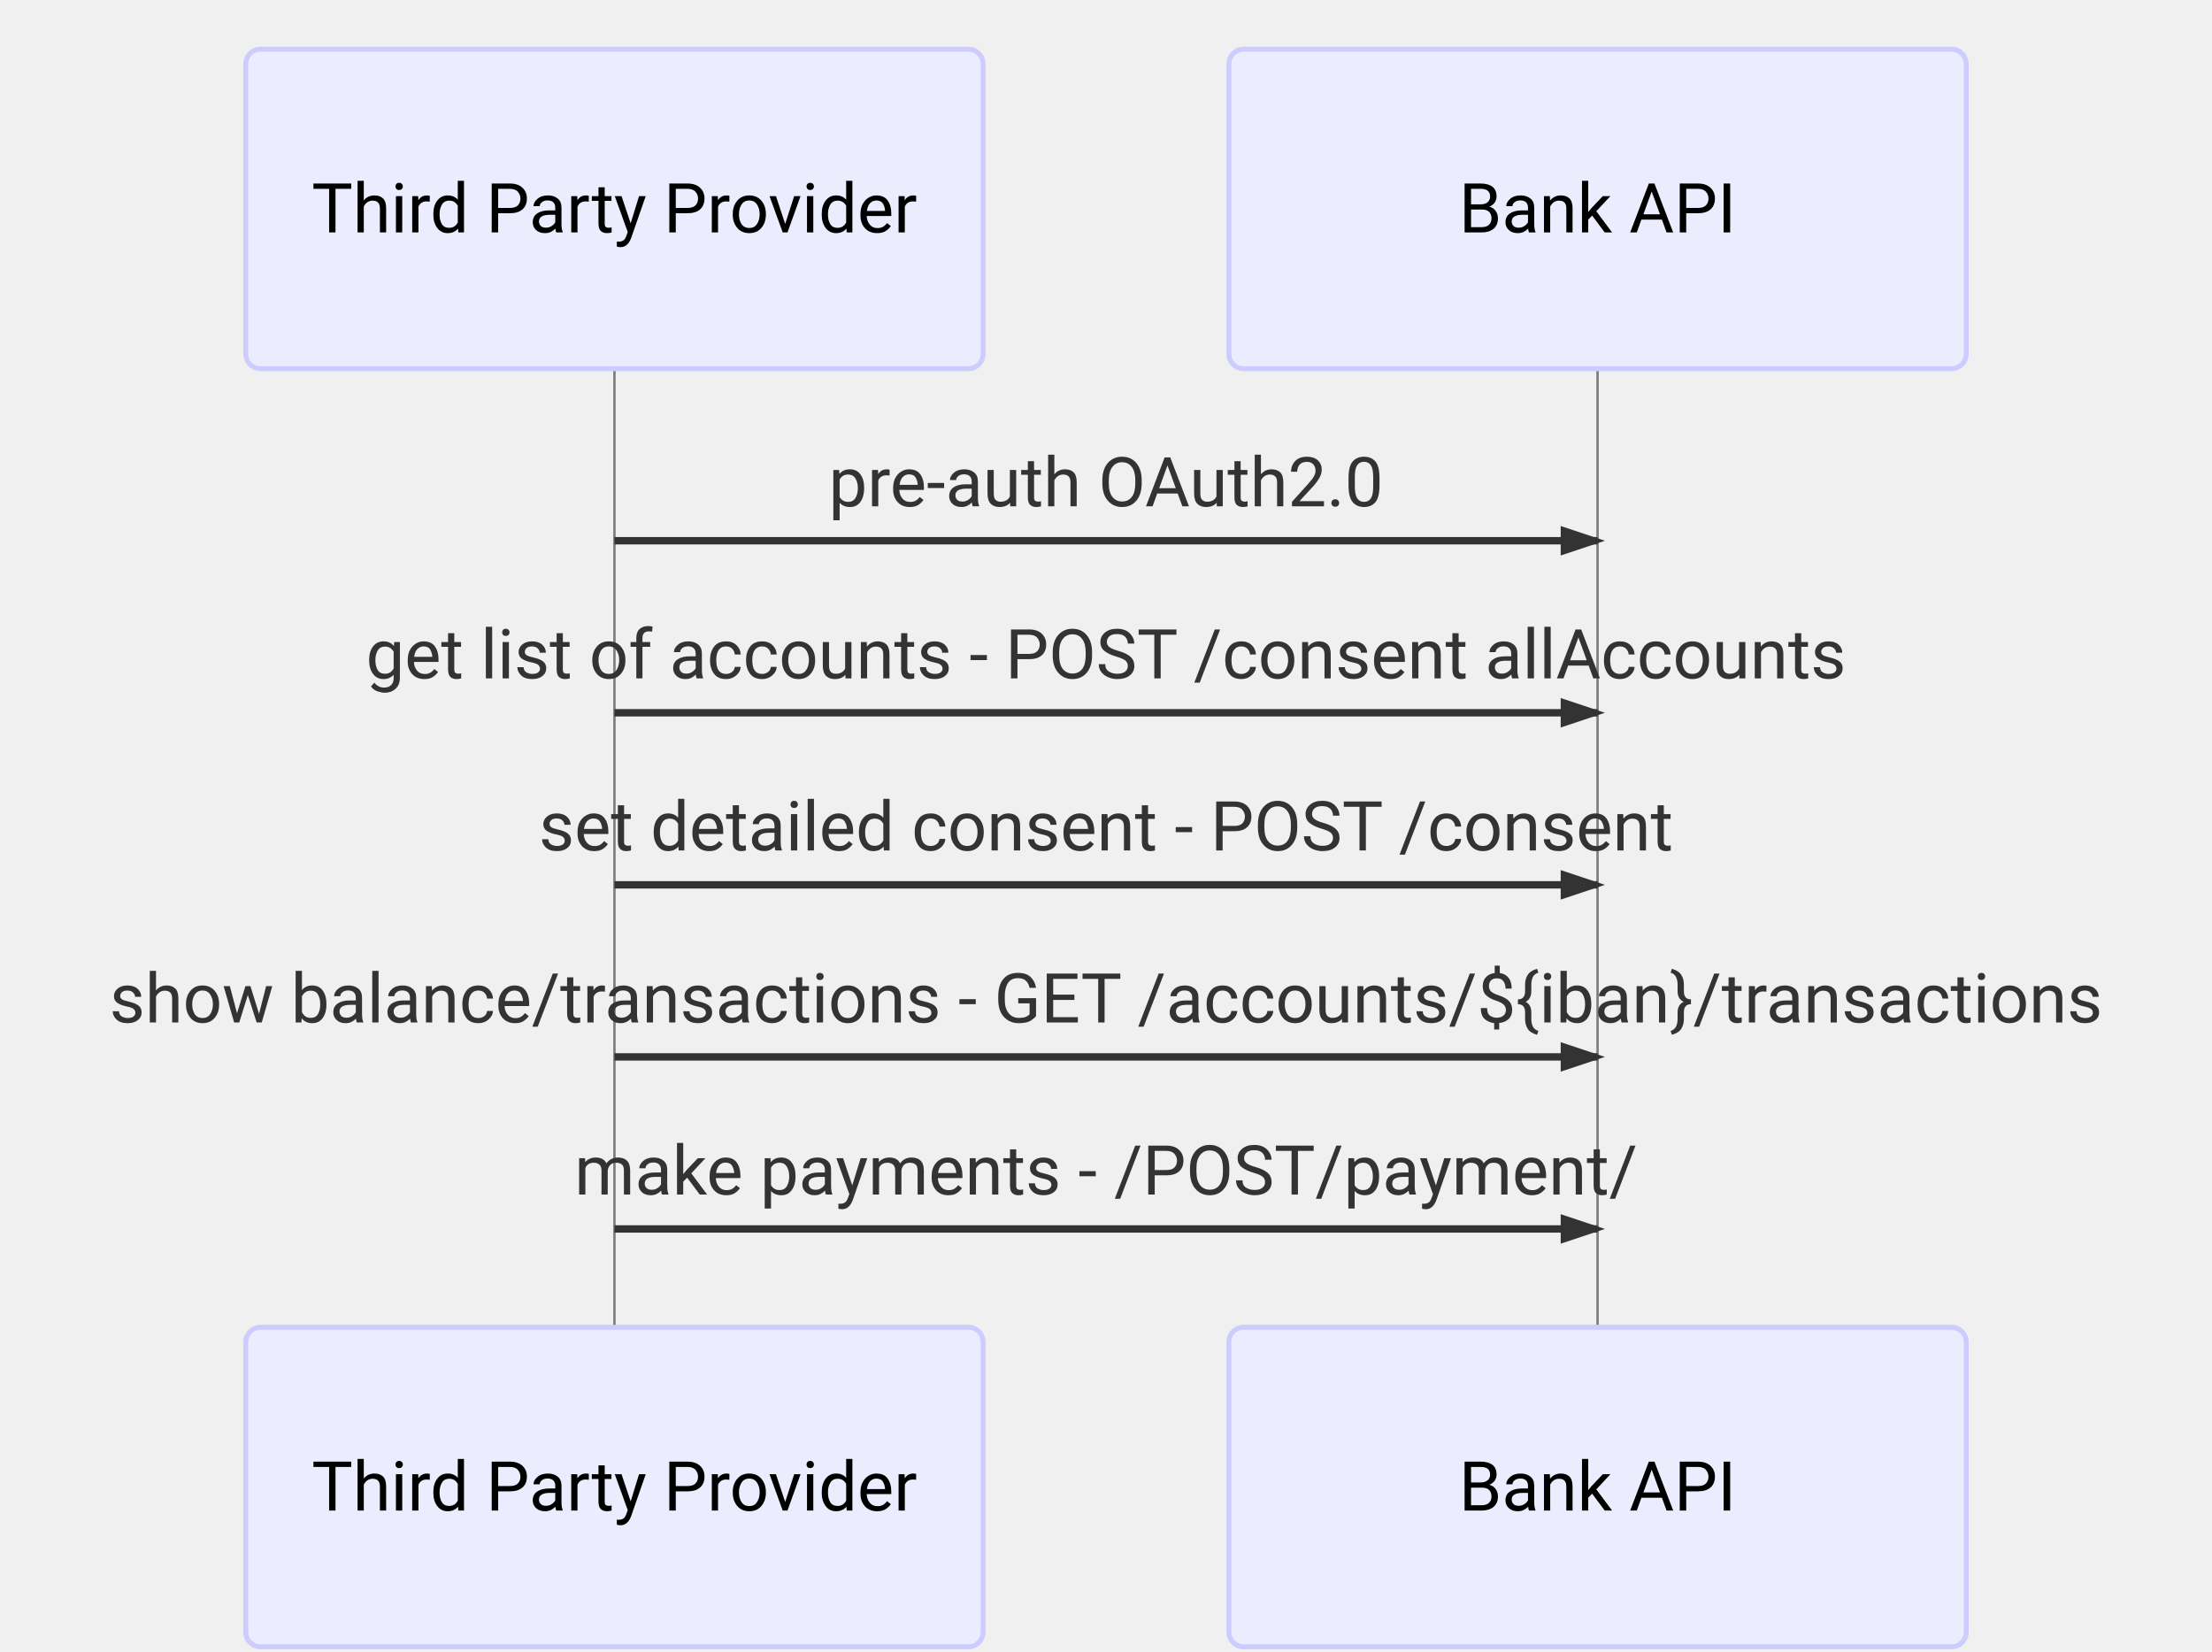
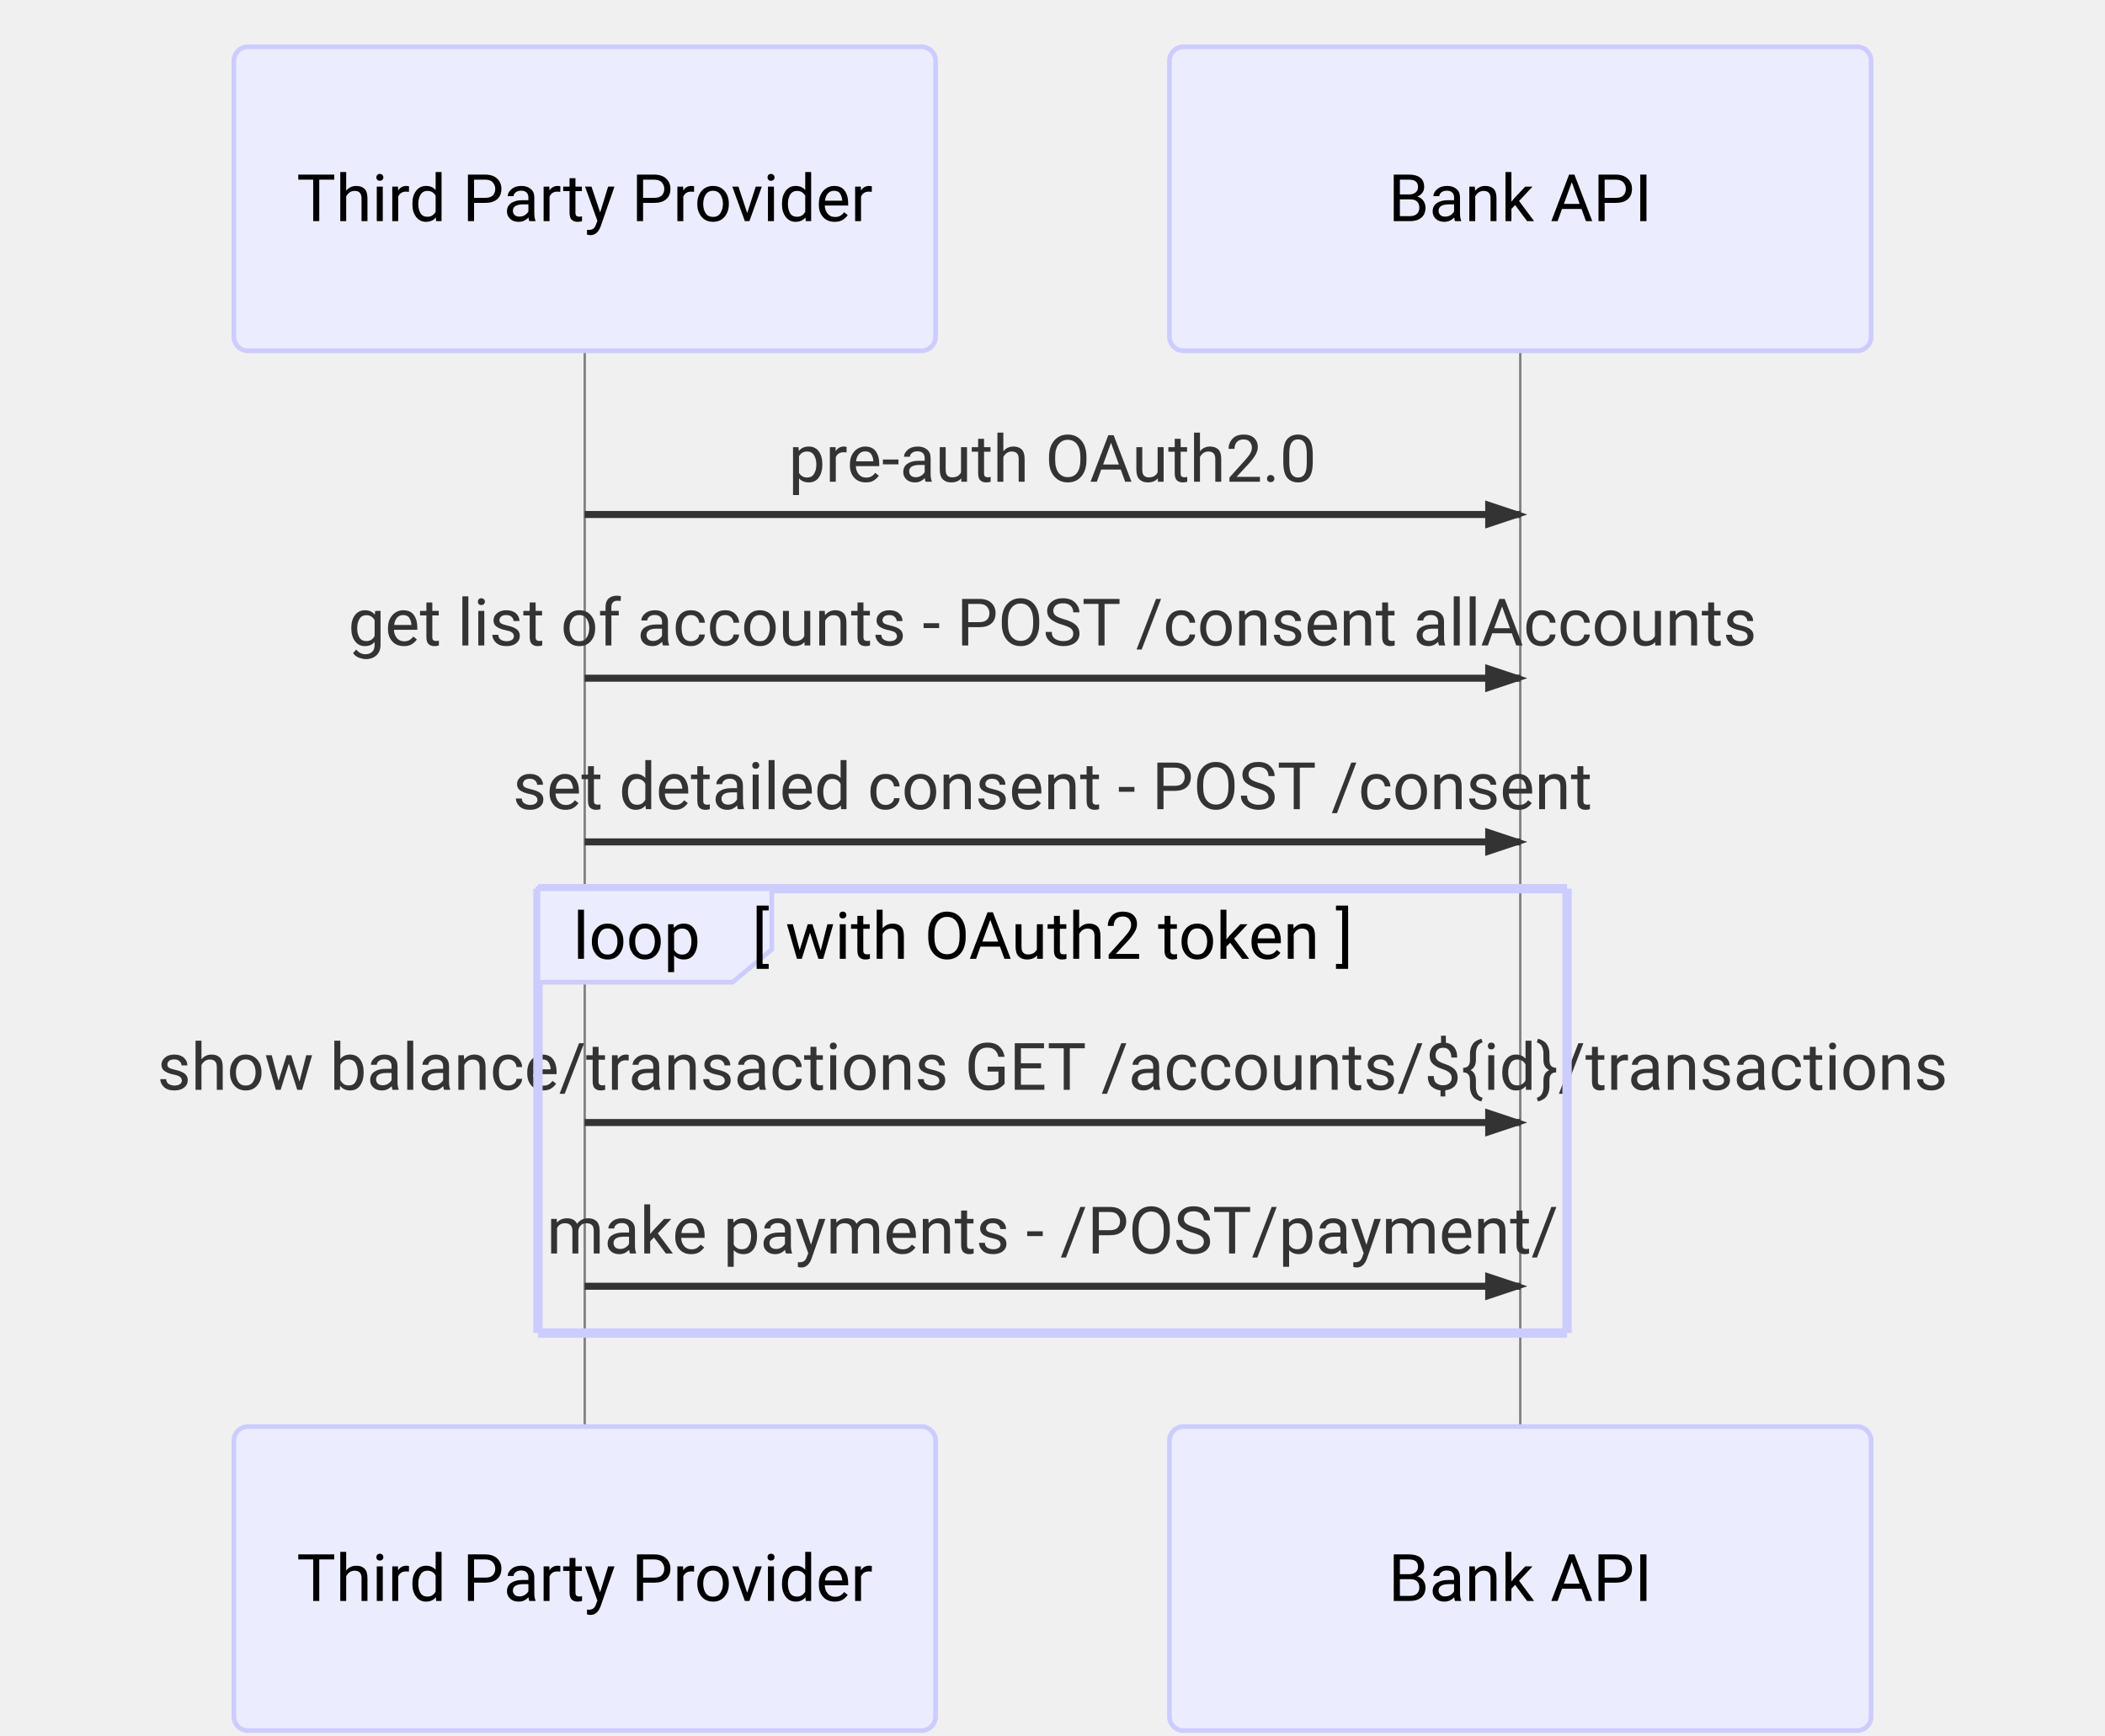
- <svg xmlns="http://www.w3.org/2000/svg" id="mermaid-1537823327869" width="100%" height="100%" style="max-width:450px;" viewBox="-50 -10 450 336">
+ <svg xmlns="http://www.w3.org/2000/svg" id="mermaid-1537860518154" width="100%" height="100%" style="max-width:450px;" viewBox="-50 -10 450 371">
  <style>


- #mermaid-1537823327869 .label {
+ #mermaid-1537860518154 .label {
  font-family: 'trebuchet ms', verdana, arial;
  color: #333; }

- #mermaid-1537823327869 .node rect,
- #mermaid-1537823327869 .node circle,
- #mermaid-1537823327869 .node ellipse,
- #mermaid-1537823327869 .node polygon {
+ #mermaid-1537860518154 .node rect,
+ #mermaid-1537860518154 .node circle,
+ #mermaid-1537860518154 .node ellipse,
+ #mermaid-1537860518154 .node polygon {
  fill: #ECECFF;
  stroke: #9370DB;
  stroke-width: 1px; }

- #mermaid-1537823327869 .node.clickable {
+ #mermaid-1537860518154 .node.clickable {
  cursor: pointer; }

- #mermaid-1537823327869 .arrowheadPath {
+ #mermaid-1537860518154 .arrowheadPath {
  fill: #333333; }

- #mermaid-1537823327869 .edgePath .path {
+ #mermaid-1537860518154 .edgePath .path {
  stroke: #333333;
  stroke-width: 1.5px; }

- #mermaid-1537823327869 .edgeLabel {
+ #mermaid-1537860518154 .edgeLabel {
  background-color: #e8e8e8; }

- #mermaid-1537823327869 .cluster rect {
+ #mermaid-1537860518154 .cluster rect {
  fill: #ffffde !important;
  stroke: #aaaa33 !important;
  stroke-width: 1px !important; }

- #mermaid-1537823327869 .cluster text {
-   fill: #333; }
- 
- #mermaid-1537823327869 div.mermaidTooltip {
+ #mermaid-1537860518154 .cluster text {
+   fill: #333; }
+ 
+ #mermaid-1537860518154 div.mermaidTooltip {
  position: absolute;
  text-align: center;
  max-width: 200px;
  padding: 2px;
  font-family: 'trebuchet ms', verdana, arial;
  font-size: 12px;
  background: #ffffde;
  border: 1px solid #aaaa33;
  border-radius: 2px;
  pointer-events: none;
  z-index: 100; }

- #mermaid-1537823327869 .actor {
+ #mermaid-1537860518154 .actor {
  stroke: #CCCCFF;
  fill: #ECECFF; }

- #mermaid-1537823327869 text.actor {
+ #mermaid-1537860518154 text.actor {
  fill: black;
  stroke: none; }

- #mermaid-1537823327869 .actor-line {
+ #mermaid-1537860518154 .actor-line {
  stroke: grey; }

- #mermaid-1537823327869 .messageLine0 {
+ #mermaid-1537860518154 .messageLine0 {
  stroke-width: 1.5;
  stroke-dasharray: '2 2';
  marker-end: 'url(#arrowhead)';
  stroke: #333; }

- #mermaid-1537823327869 .messageLine1 {
+ #mermaid-1537860518154 .messageLine1 {
  stroke-width: 1.5;
  stroke-dasharray: '2 2';
  stroke: #333; }

- #mermaid-1537823327869 #arrowhead {
-   fill: #333; }
- 
- #mermaid-1537823327869 #crosshead path {
+ #mermaid-1537860518154 #arrowhead {
+   fill: #333; }
+ 
+ #mermaid-1537860518154 #crosshead path {
  fill: #333 !important;
  stroke: #333 !important; }

- #mermaid-1537823327869 .messageText {
+ #mermaid-1537860518154 .messageText {
  fill: #333;
  stroke: none; }

- #mermaid-1537823327869 .labelBox {
+ #mermaid-1537860518154 .labelBox {
  stroke: #CCCCFF;
  fill: #ECECFF; }

- #mermaid-1537823327869 .labelText {
+ #mermaid-1537860518154 .labelText {
  fill: black;
  stroke: none; }

- #mermaid-1537823327869 .loopText {
+ #mermaid-1537860518154 .loopText {
  fill: black;
  stroke: none; }

- #mermaid-1537823327869 .loopLine {
+ #mermaid-1537860518154 .loopLine {
  stroke-width: 2;
  stroke-dasharray: '2 2';
  marker-end: 'url(#arrowhead)';
  stroke: #CCCCFF; }

- #mermaid-1537823327869 .note {
+ #mermaid-1537860518154 .note {
  stroke: #aaaa33;
  fill: #fff5ad; }

- #mermaid-1537823327869 .noteText {
+ #mermaid-1537860518154 .noteText {
  fill: black;
  stroke: none;
  font-family: 'trebuchet ms', verdana, arial;
  font-size: 14px; }


- #mermaid-1537823327869 .section {
+ #mermaid-1537860518154 .section {
  stroke: none;
  opacity: 0.2; }

- #mermaid-1537823327869 .section0 {
+ #mermaid-1537860518154 .section0 {
  fill: rgba(102, 102, 255, 0.49); }

- #mermaid-1537823327869 .section2 {
+ #mermaid-1537860518154 .section2 {
  fill: #fff400; }

- #mermaid-1537823327869 .section1,
- #mermaid-1537823327869 .section3 {
+ #mermaid-1537860518154 .section1,
+ #mermaid-1537860518154 .section3 {
  fill: white;
  opacity: 0.2; }

- #mermaid-1537823327869 .sectionTitle0 {
-   fill: #333; }
- 
- #mermaid-1537823327869 .sectionTitle1 {
-   fill: #333; }
- 
- #mermaid-1537823327869 .sectionTitle2 {
-   fill: #333; }
- 
- #mermaid-1537823327869 .sectionTitle3 {
-   fill: #333; }
- 
- #mermaid-1537823327869 .sectionTitle {
+ #mermaid-1537860518154 .sectionTitle0 {
+   fill: #333; }
+ 
+ #mermaid-1537860518154 .sectionTitle1 {
+   fill: #333; }
+ 
+ #mermaid-1537860518154 .sectionTitle2 {
+   fill: #333; }
+ 
+ #mermaid-1537860518154 .sectionTitle3 {
+   fill: #333; }
+ 
+ #mermaid-1537860518154 .sectionTitle {
  text-anchor: start;
  font-size: 11px;
  text-height: 14px; }


- #mermaid-1537823327869 .grid .tick {
+ #mermaid-1537860518154 .grid .tick {
  stroke: lightgrey;
  opacity: 0.3;
  shape-rendering: crispEdges; }

- #mermaid-1537823327869 .grid path {
+ #mermaid-1537860518154 .grid path {
  stroke-width: 0; }


- #mermaid-1537823327869 .today {
+ #mermaid-1537860518154 .today {
  fill: none;
  stroke: red;
  stroke-width: 2px; }



- #mermaid-1537823327869 .task {
+ #mermaid-1537860518154 .task {
  stroke-width: 2; }

- #mermaid-1537823327869 .taskText {
+ #mermaid-1537860518154 .taskText {
  text-anchor: middle;
  font-size: 11px; }

- #mermaid-1537823327869 .taskTextOutsideRight {
+ #mermaid-1537860518154 .taskTextOutsideRight {
  fill: black;
  text-anchor: start;
  font-size: 11px; }

- #mermaid-1537823327869 .taskTextOutsideLeft {
+ #mermaid-1537860518154 .taskTextOutsideLeft {
  fill: black;
  text-anchor: end;
  font-size: 11px; }


- #mermaid-1537823327869 .taskText0,
- #mermaid-1537823327869 .taskText1,
- #mermaid-1537823327869 .taskText2,
- #mermaid-1537823327869 .taskText3 {
+ #mermaid-1537860518154 .taskText0,
+ #mermaid-1537860518154 .taskText1,
+ #mermaid-1537860518154 .taskText2,
+ #mermaid-1537860518154 .taskText3 {
  fill: white; }

- #mermaid-1537823327869 .task0,
- #mermaid-1537823327869 .task1,
- #mermaid-1537823327869 .task2,
- #mermaid-1537823327869 .task3 {
+ #mermaid-1537860518154 .task0,
+ #mermaid-1537860518154 .task1,
+ #mermaid-1537860518154 .task2,
+ #mermaid-1537860518154 .task3 {
  fill: #8a90dd;
  stroke: #534fbc; }

- #mermaid-1537823327869 .taskTextOutside0,
- #mermaid-1537823327869 .taskTextOutside2 {
+ #mermaid-1537860518154 .taskTextOutside0,
+ #mermaid-1537860518154 .taskTextOutside2 {
  fill: black; }

- #mermaid-1537823327869 .taskTextOutside1,
- #mermaid-1537823327869 .taskTextOutside3 {
+ #mermaid-1537860518154 .taskTextOutside1,
+ #mermaid-1537860518154 .taskTextOutside3 {
  fill: black; }


- #mermaid-1537823327869 .active0,
- #mermaid-1537823327869 .active1,
- #mermaid-1537823327869 .active2,
- #mermaid-1537823327869 .active3 {
+ #mermaid-1537860518154 .active0,
+ #mermaid-1537860518154 .active1,
+ #mermaid-1537860518154 .active2,
+ #mermaid-1537860518154 .active3 {
  fill: #bfc7ff;
  stroke: #534fbc; }

- #mermaid-1537823327869 .activeText0,
- #mermaid-1537823327869 .activeText1,
- #mermaid-1537823327869 .activeText2,
- #mermaid-1537823327869 .activeText3 {
+ #mermaid-1537860518154 .activeText0,
+ #mermaid-1537860518154 .activeText1,
+ #mermaid-1537860518154 .activeText2,
+ #mermaid-1537860518154 .activeText3 {
  fill: black !important; }


- #mermaid-1537823327869 .done0,
- #mermaid-1537823327869 .done1,
- #mermaid-1537823327869 .done2,
- #mermaid-1537823327869 .done3 {
+ #mermaid-1537860518154 .done0,
+ #mermaid-1537860518154 .done1,
+ #mermaid-1537860518154 .done2,
+ #mermaid-1537860518154 .done3 {
  stroke: grey;
  fill: lightgrey;
  stroke-width: 2; }

- #mermaid-1537823327869 .doneText0,
- #mermaid-1537823327869 .doneText1,
- #mermaid-1537823327869 .doneText2,
- #mermaid-1537823327869 .doneText3 {
+ #mermaid-1537860518154 .doneText0,
+ #mermaid-1537860518154 .doneText1,
+ #mermaid-1537860518154 .doneText2,
+ #mermaid-1537860518154 .doneText3 {
  fill: black !important; }


- #mermaid-1537823327869 .crit0,
- #mermaid-1537823327869 .crit1,
- #mermaid-1537823327869 .crit2,
- #mermaid-1537823327869 .crit3 {
+ #mermaid-1537860518154 .crit0,
+ #mermaid-1537860518154 .crit1,
+ #mermaid-1537860518154 .crit2,
+ #mermaid-1537860518154 .crit3 {
  stroke: #ff8888;
  fill: red;
  stroke-width: 2; }

- #mermaid-1537823327869 .activeCrit0,
- #mermaid-1537823327869 .activeCrit1,
- #mermaid-1537823327869 .activeCrit2,
- #mermaid-1537823327869 .activeCrit3 {
+ #mermaid-1537860518154 .activeCrit0,
+ #mermaid-1537860518154 .activeCrit1,
+ #mermaid-1537860518154 .activeCrit2,
+ #mermaid-1537860518154 .activeCrit3 {
  stroke: #ff8888;
  fill: #bfc7ff;
  stroke-width: 2; }

- #mermaid-1537823327869 .doneCrit0,
- #mermaid-1537823327869 .doneCrit1,
- #mermaid-1537823327869 .doneCrit2,
- #mermaid-1537823327869 .doneCrit3 {
+ #mermaid-1537860518154 .doneCrit0,
+ #mermaid-1537860518154 .doneCrit1,
+ #mermaid-1537860518154 .doneCrit2,
+ #mermaid-1537860518154 .doneCrit3 {
  stroke: #ff8888;
  fill: lightgrey;
  stroke-width: 2;
  cursor: pointer;
  shape-rendering: crispEdges; }

- #mermaid-1537823327869 .doneCritText0,
- #mermaid-1537823327869 .doneCritText1,
- #mermaid-1537823327869 .doneCritText2,
- #mermaid-1537823327869 .doneCritText3 {
+ #mermaid-1537860518154 .doneCritText0,
+ #mermaid-1537860518154 .doneCritText1,
+ #mermaid-1537860518154 .doneCritText2,
+ #mermaid-1537860518154 .doneCritText3 {
  fill: black !important; }

- #mermaid-1537823327869 .activeCritText0,
- #mermaid-1537823327869 .activeCritText1,
- #mermaid-1537823327869 .activeCritText2,
- #mermaid-1537823327869 .activeCritText3 {
+ #mermaid-1537860518154 .activeCritText0,
+ #mermaid-1537860518154 .activeCritText1,
+ #mermaid-1537860518154 .activeCritText2,
+ #mermaid-1537860518154 .activeCritText3 {
  fill: black !important; }

- #mermaid-1537823327869 .titleText {
+ #mermaid-1537860518154 .titleText {
  text-anchor: middle;
  font-size: 18px;
  fill: black; }

- #mermaid-1537823327869 g.classGroup text {
+ #mermaid-1537860518154 g.classGroup text {
  fill: #9370DB;
  stroke: none;
  font-family: 'trebuchet ms', verdana, arial;
  font-size: 10px; }

- #mermaid-1537823327869 g.classGroup rect {
+ #mermaid-1537860518154 g.classGroup rect {
  fill: #ECECFF;
  stroke: #9370DB; }

- #mermaid-1537823327869 g.classGroup line {
-   stroke: #9370DB;
-   stroke-width: 1; }
- 
- #mermaid-1537823327869 .classLabel .box {
+ #mermaid-1537860518154 g.classGroup line {
+   stroke: #9370DB;
+   stroke-width: 1; }
+ 
+ #mermaid-1537860518154 .classLabel .box {
  stroke: none;
  stroke-width: 0;
  fill: #ECECFF;
  opacity: 0.5; }

- #mermaid-1537823327869 .classLabel .label {
+ #mermaid-1537860518154 .classLabel .label {
  fill: #9370DB;
  font-size: 10px; }

- #mermaid-1537823327869 .relation {
+ #mermaid-1537860518154 .relation {
  stroke: #9370DB;
  stroke-width: 1;
  fill: none; }

- #mermaid-1537823327869 #compositionStart {
-   fill: #9370DB;
-   stroke: #9370DB;
-   stroke-width: 1; }
- 
- #mermaid-1537823327869 #compositionEnd {
-   fill: #9370DB;
-   stroke: #9370DB;
-   stroke-width: 1; }
- 
- #mermaid-1537823327869 #aggregationStart {
+ #mermaid-1537860518154 #compositionStart {
+   fill: #9370DB;
+   stroke: #9370DB;
+   stroke-width: 1; }
+ 
+ #mermaid-1537860518154 #compositionEnd {
+   fill: #9370DB;
+   stroke: #9370DB;
+   stroke-width: 1; }
+ 
+ #mermaid-1537860518154 #aggregationStart {
  fill: #ECECFF;
  stroke: #9370DB;
  stroke-width: 1; }

- #mermaid-1537823327869 #aggregationEnd {
+ #mermaid-1537860518154 #aggregationEnd {
  fill: #ECECFF;
  stroke: #9370DB;
  stroke-width: 1; }

- #mermaid-1537823327869 #dependencyStart {
-   fill: #9370DB;
-   stroke: #9370DB;
-   stroke-width: 1; }
- 
- #mermaid-1537823327869 #dependencyEnd {
-   fill: #9370DB;
-   stroke: #9370DB;
-   stroke-width: 1; }
- 
- #mermaid-1537823327869 #extensionStart {
-   fill: #9370DB;
-   stroke: #9370DB;
-   stroke-width: 1; }
- 
- #mermaid-1537823327869 #extensionEnd {
-   fill: #9370DB;
-   stroke: #9370DB;
-   stroke-width: 1; }
- 
- #mermaid-1537823327869 .commit-id,
- #mermaid-1537823327869 .commit-msg,
- #mermaid-1537823327869 .branch-label {
+ #mermaid-1537860518154 #dependencyStart {
+   fill: #9370DB;
+   stroke: #9370DB;
+   stroke-width: 1; }
+ 
+ #mermaid-1537860518154 #dependencyEnd {
+   fill: #9370DB;
+   stroke: #9370DB;
+   stroke-width: 1; }
+ 
+ #mermaid-1537860518154 #extensionStart {
+   fill: #9370DB;
+   stroke: #9370DB;
+   stroke-width: 1; }
+ 
+ #mermaid-1537860518154 #extensionEnd {
+   fill: #9370DB;
+   stroke: #9370DB;
+   stroke-width: 1; }
+ 
+ #mermaid-1537860518154 .commit-id,
+ #mermaid-1537860518154 .commit-msg,
+ #mermaid-1537860518154 .branch-label {
  fill: lightgrey;
  color: lightgrey; }
</style>
-   <style>#mermaid-1537823327869 {
+   <style>#mermaid-1537860518154 {
    color: rgba(0, 0, 0, 0.65);
    font: normal normal 400 normal 14px / 21px "Monospaced Number", "Chinese Quote", -apple-system, BlinkMacSystemFont, "Segoe UI", Roboto, "PingFang SC", "Hiragino Sans GB", "Microsoft YaHei", "Helvetica Neue", Helvetica, Arial, sans-serif;
  }</style>
  <g />
  <g>
-     <line id="actor956" x1="75" y1="5" x2="75" y2="325" class="actor-line" stroke-width="0.5px" stroke="#999" />
+     <line id="actor70" x1="75" y1="5" x2="75" y2="360" class="actor-line" stroke-width="0.5px" stroke="#999" />
    <rect x="0" y="0" fill="#eaeaea" stroke="#666" width="150" height="65" rx="3" ry="3" class="actor" />
    <text x="75" y="32.5" dominant-baseline="central" alignment-baseline="central" class="actor" style="text-anchor: middle;">
      <tspan x="75" dy="0">Third Party Provider</tspan>
    </text>
  </g>
  <g>
-     <line id="actor957" x1="275" y1="5" x2="275" y2="325" class="actor-line" stroke-width="0.5px" stroke="#999" />
+     <line id="actor71" x1="275" y1="5" x2="275" y2="360" class="actor-line" stroke-width="0.5px" stroke="#999" />
    <rect x="200" y="0" fill="#eaeaea" stroke="#666" width="150" height="65" rx="3" ry="3" class="actor" />
    <text x="275" y="32.5" dominant-baseline="central" alignment-baseline="central" class="actor" style="text-anchor: middle;">
      <tspan x="275" dy="0">Bank API</tspan>
    </text>
  </g>
  <defs>
    <marker id="arrowhead" refX="5" refY="2" markerWidth="6" markerHeight="4" orient="auto">
      <path d="M 0,0 V 4 L6,2 Z" />
    </marker>
  </defs>
  <defs>
    <marker id="crosshead" markerWidth="15" markerHeight="8" orient="auto" refX="16" refY="4">
      <path fill="black" stroke="#000000" stroke-width="1px" d="M 9,2 V 6 L16,4 Z" style="stroke-dasharray: 0, 0;" />
      <path fill="none" stroke="#000000" stroke-width="1px" d="M 0,1 L 6,7 M 6,1 L 0,7" style="stroke-dasharray: 0, 0;" />
    </marker>
  </defs>
  <g>
    <text x="175" y="93" class="messageText" style="text-anchor: middle;">pre-auth OAuth2.0</text>
    <line x1="75" y1="100" x2="275" y2="100" class="messageLine0" stroke-width="2" stroke="black" marker-end="url(#arrowhead)" style="fill: none;" />
  </g>
  <g>
    <text x="175" y="128" class="messageText" style="text-anchor: middle;">get list of accounts - POST /consent allAccounts</text>
    <line x1="75" y1="135" x2="275" y2="135" class="messageLine0" stroke-width="2" stroke="black" marker-end="url(#arrowhead)" style="fill: none;" />
  </g>
  <g>
    <text x="175" y="163" class="messageText" style="text-anchor: middle;">set detailed consent - POST /consent</text>
    <line x1="75" y1="170" x2="275" y2="170" class="messageLine0" stroke-width="2" stroke="black" marker-end="url(#arrowhead)" style="fill: none;" />
  </g>
  <g>
-     <text x="175" y="198" class="messageText" style="text-anchor: middle;">show balance/transactions - GET /accounts/${iban}/transactions</text>
-     <line x1="75" y1="205" x2="275" y2="205" class="messageLine0" stroke-width="2" stroke="black" marker-end="url(#arrowhead)" style="fill: none;" />
-   </g>
-   <g>
-     <text x="175" y="233" class="messageText" style="text-anchor: middle;">make payments - /POST/payment/</text>
-     <line x1="75" y1="240" x2="275" y2="240" class="messageLine0" stroke-width="2" stroke="black" marker-end="url(#arrowhead)" style="fill: none;" />
-   </g>
-   <g>
-     <rect x="0" y="260" fill="#eaeaea" stroke="#666" width="150" height="65" rx="3" ry="3" class="actor" />
-     <text x="75" y="292.5" dominant-baseline="central" alignment-baseline="central" class="actor" style="text-anchor: middle;">
+     <text x="175" y="223" class="messageText" style="text-anchor: middle;">show balance/transactions  GET /accounts/${id}/transactions</text>
+     <line x1="75" y1="230" x2="275" y2="230" class="messageLine0" stroke-width="2" stroke="black" marker-end="url(#arrowhead)" style="fill: none;" />
+   </g>
+   <g>
+     <text x="175" y="258" class="messageText" style="text-anchor: middle;">make payments - /POST/payment/</text>
+     <line x1="75" y1="265" x2="275" y2="265" class="messageLine0" stroke-width="2" stroke="black" marker-end="url(#arrowhead)" style="fill: none;" />
+   </g>
+   <g>
+     <line x1="65" y1="180" x2="285" y2="180" class="loopLine" />
+     <line x1="285" y1="180" x2="285" y2="275" class="loopLine" />
+     <line x1="65" y1="275" x2="285" y2="275" class="loopLine" />
+     <line x1="65" y1="180" x2="65" y2="275" class="loopLine" />
+     <polygon points="65,180 115,180 115,193 106.6,200 65,200" class="labelBox" />
+     <text x="72.5" y="195" fill="black" class="labelText">
+       <tspan x="72.5" fill="black">loop</tspan>
+     </text>
+     <text x="175" y="195" fill="black" class="loopText" style="text-anchor: middle;">
+       <tspan x="175" fill="black">[ with OAuth2 token ]</tspan>
+     </text>
+   </g>
+   <g>
+     <rect x="0" y="295" fill="#eaeaea" stroke="#666" width="150" height="65" rx="3" ry="3" class="actor" />
+     <text x="75" y="327.5" dominant-baseline="central" alignment-baseline="central" class="actor" style="text-anchor: middle;">
      <tspan x="75" dy="0">Third Party Provider</tspan>
    </text>
  </g>
  <g>
-     <rect x="200" y="260" fill="#eaeaea" stroke="#666" width="150" height="65" rx="3" ry="3" class="actor" />
-     <text x="275" y="292.5" dominant-baseline="central" alignment-baseline="central" class="actor" style="text-anchor: middle;">
+     <rect x="200" y="295" fill="#eaeaea" stroke="#666" width="150" height="65" rx="3" ry="3" class="actor" />
+     <text x="275" y="327.5" dominant-baseline="central" alignment-baseline="central" class="actor" style="text-anchor: middle;">
      <tspan x="275" dy="0">Bank API</tspan>
    </text>
  </g>
</svg>
